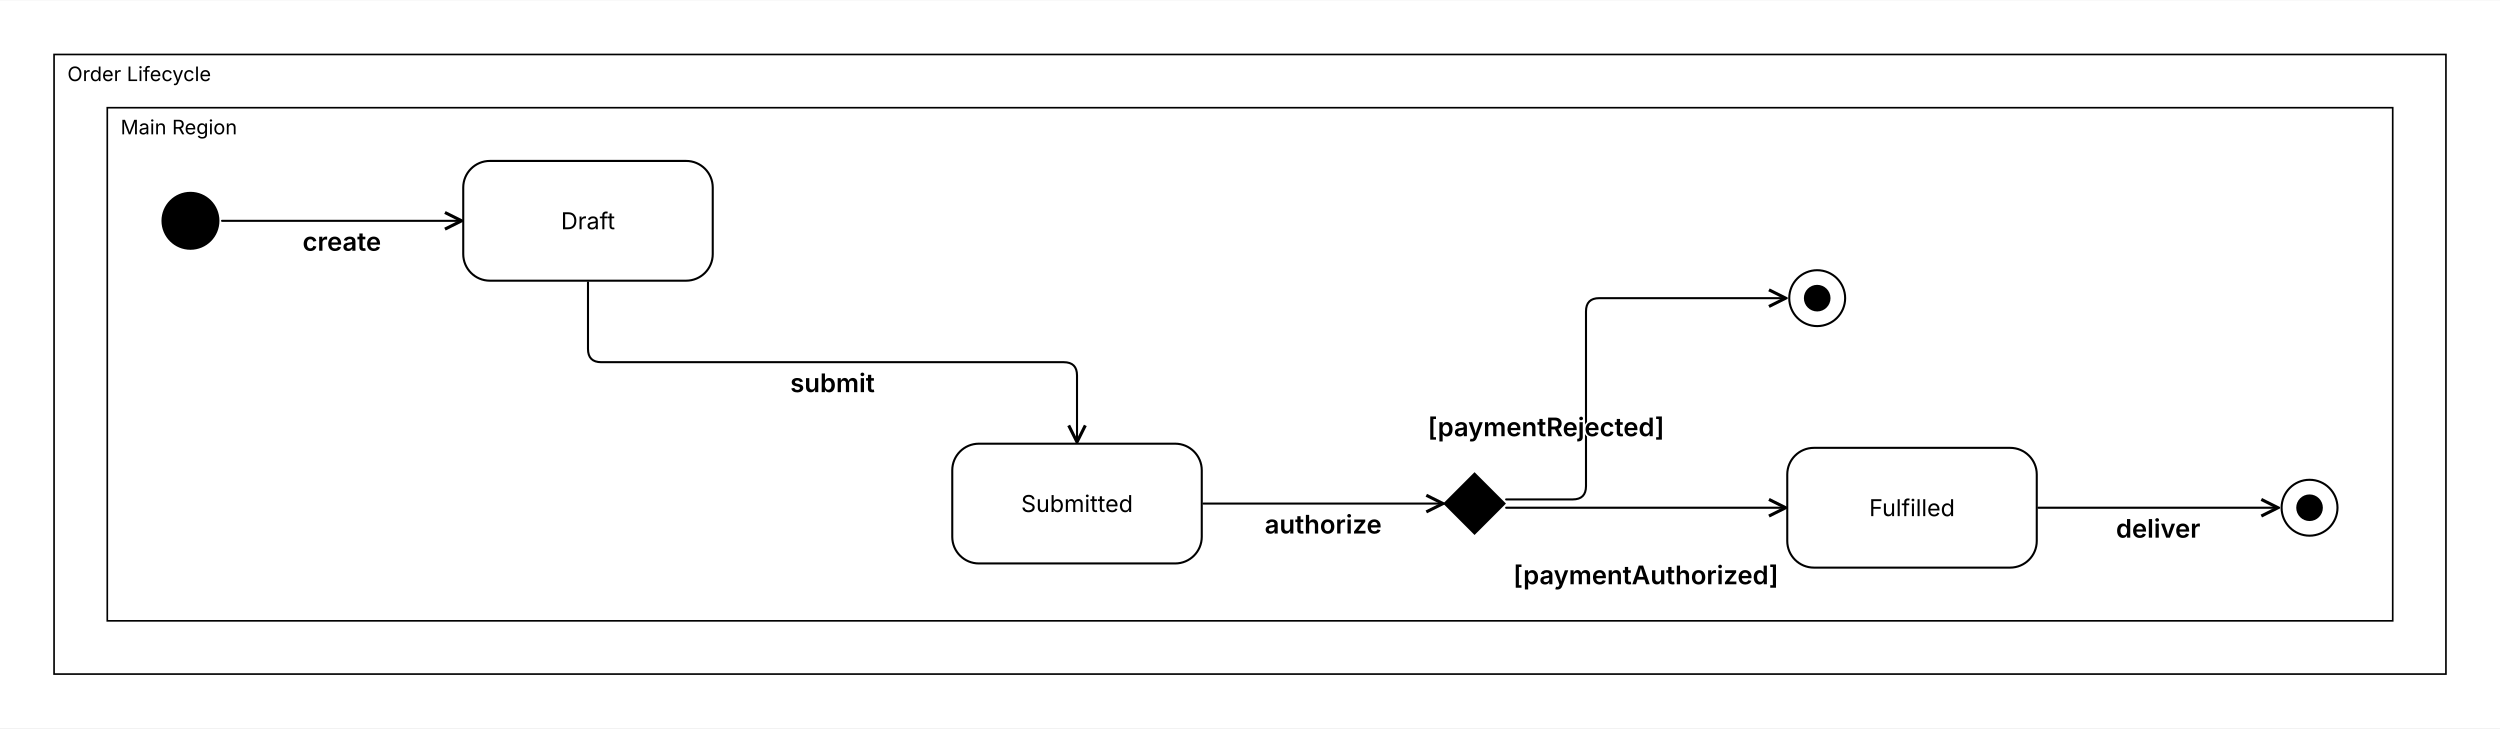
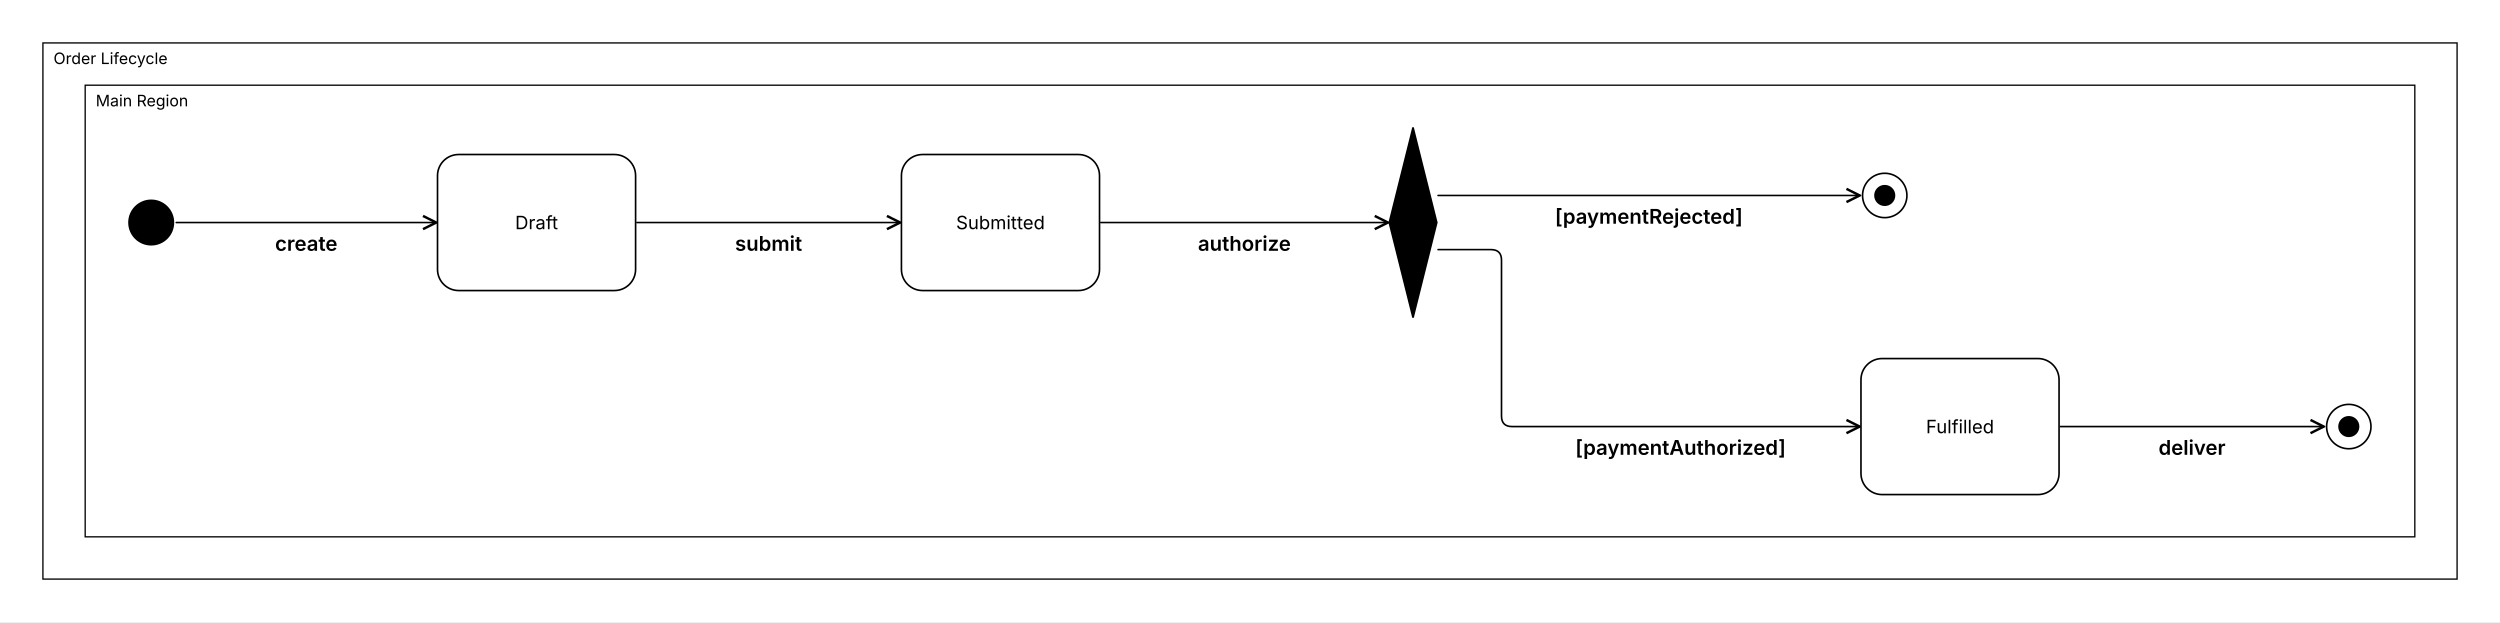
- <svg xmlns="http://www.w3.org/2000/svg" role="img" width="1503" height="438" viewBox="-20.5 -20.5 1503.0 437.5">
-   <rect x="-20.5" y="-20.5" width="1503.0" height="437.5" fill="#ffffff" />
+ <svg xmlns="http://www.w3.org/2000/svg" role="img" width="1893" height="471" viewBox="-20.5 -20.5 1893.1 471.0">
+   <rect x="-20.5" y="-20.5" width="1893.1" height="471.0" fill="#ffffff" />
  <g font-family="Inter, Arial, sans-serif" font-size="14">
    <g data-dediren-group-id="order-lifecycle-frame" data-dediren-group-type="StateMachine" data-dediren-group-source-id="order-lifecycle">
-       <rect x="12.0" y="12.0" width="1438.0" height="372.5" rx="0" fill="#ffffff" stroke="#000000" stroke-width="1" />
+       <rect x="12.0" y="12.0" width="1828.1" height="406.0" rx="0" fill="#ffffff" stroke="#000000" stroke-width="1" />
      <text x="20.0" y="28.0" fill="#000000" font-size="12">Order Lifecycle</text>
    </g>
    <g data-dediren-group-id="main-region-frame" data-dediren-group-type="Region" data-dediren-group-source-id="main-region">
-       <rect x="44.0" y="44.0" width="1374.0" height="308.5" rx="0" fill="#ffffff" stroke="#000000" stroke-width="1" />
+       <rect x="44.0" y="44.0" width="1764.1" height="342.0" rx="0" fill="#ffffff" stroke="#000000" stroke-width="1" />
      <text x="52.0" y="60.0" fill="#000000" font-size="12">Main Region</text>
    </g>
    <g data-dediren-edge-id="t-create">
      <marker id="marker-end-t-create" data-dediren-edge-marker-end="open_arrow" markerWidth="10" markerHeight="10" refX="9" refY="5" orient="auto">
        <path d="M 1 1 L 9 5 L 1 9" fill="none" stroke="#000000" stroke-width="1.5" />
      </marker>
-       <path d="M 113.0 112.0 L 257.0 112.0" fill="none" stroke="#000000" stroke-width="1.25" stroke-linecap="round" stroke-linejoin="round" marker-end="url(#marker-end-t-create)" />
-       <text x="185.0" y="130.0" text-anchor="middle" fill="none" font-size="15.4" font-weight="600" stroke="#ffffff" stroke-width="2">create</text>
-       <text x="185.0" y="130.0" text-anchor="middle" fill="#000000" font-size="15.4" font-weight="600">create</text>
+       <path d="M 113.0 148.0 L 309.8 148.0" fill="none" stroke="#000000" stroke-width="1.25" stroke-linecap="round" stroke-linejoin="round" marker-end="url(#marker-end-t-create)" />
+       <text x="211.4" y="169.4" text-anchor="middle" fill="none" font-size="15.4" font-weight="600" stroke="#ffffff" stroke-width="2">create</text>
+       <text x="211.4" y="169.4" text-anchor="middle" fill="#000000" font-size="15.4" font-weight="600">create</text>
    </g>
    <g data-dediren-edge-id="t-submit">
      <marker id="marker-end-t-submit" data-dediren-edge-marker-end="open_arrow" markerWidth="10" markerHeight="10" refX="9" refY="5" orient="auto">
        <path d="M 1 1 L 9 5 L 1 9" fill="none" stroke="#000000" stroke-width="1.5" />
      </marker>
-       <path d="M 333.0 149.0 L 333.0 189.0 Q 333.0 197.0 341.0 197.0 L 619.0 197.0 Q 627.0 197.0 627.0 205.0 L 627.0 245.0" fill="none" stroke="#000000" stroke-width="1.25" stroke-linecap="round" stroke-linejoin="round" marker-end="url(#marker-end-t-submit)" />
-       <text x="480.0" y="215.0" text-anchor="middle" fill="none" font-size="15.4" font-weight="600" stroke="#ffffff" stroke-width="2">submit</text>
-       <text x="480.0" y="215.0" text-anchor="middle" fill="#000000" font-size="15.4" font-weight="600">submit</text>
+       <path d="M 461.8 148.0 L 661.1 148.0" fill="none" stroke="#000000" stroke-width="1.25" stroke-linecap="round" stroke-linejoin="round" marker-end="url(#marker-end-t-submit)" />
+       <text x="561.5" y="169.4" text-anchor="middle" fill="none" font-size="15.4" font-weight="600" stroke="#ffffff" stroke-width="2">submit</text>
+       <text x="561.5" y="169.4" text-anchor="middle" fill="#000000" font-size="15.4" font-weight="600">submit</text>
    </g>
    <g data-dediren-edge-id="t-check-payment">
      <marker id="marker-end-t-check-payment" data-dediren-edge-marker-end="open_arrow" markerWidth="10" markerHeight="10" refX="9" refY="5" orient="auto">
        <path d="M 1 1 L 9 5 L 1 9" fill="none" stroke="#000000" stroke-width="1.5" />
      </marker>
-       <path d="M 703.0 282.0 L 847.0 282.0" fill="none" stroke="#000000" stroke-width="1.25" stroke-linecap="round" stroke-linejoin="round" marker-end="url(#marker-end-t-check-payment)" />
-       <text x="775.0" y="300.0" text-anchor="middle" fill="none" font-size="15.4" font-weight="600" stroke="#ffffff" stroke-width="2">authorize</text>
-       <text x="775.0" y="300.0" text-anchor="middle" fill="#000000" font-size="15.4" font-weight="600">authorize</text>
+       <path d="M 813.1 148.0 L 1030.5 148.0" fill="none" stroke="#000000" stroke-width="1.25" stroke-linecap="round" stroke-linejoin="round" marker-end="url(#marker-end-t-check-payment)" />
+       <text x="921.8" y="169.4" text-anchor="middle" fill="none" font-size="15.4" font-weight="600" stroke="#ffffff" stroke-width="2">authorize</text>
+       <text x="921.8" y="169.4" text-anchor="middle" fill="#000000" font-size="15.4" font-weight="600">authorize</text>
    </g>
    <g data-dediren-edge-id="t-approve">
      <marker id="marker-end-t-approve" data-dediren-edge-marker-end="open_arrow" markerWidth="10" markerHeight="10" refX="9" refY="5" orient="auto">
        <path d="M 1 1 L 9 5 L 1 9" fill="none" stroke="#000000" stroke-width="1.5" />
      </marker>
-       <path d="M 885.0 284.5 L 1053.0 284.5" fill="none" stroke="#000000" stroke-width="1.25" stroke-linecap="round" stroke-linejoin="round" marker-end="url(#marker-end-t-approve)" />
-       <text x="969.0" y="330.5" text-anchor="middle" fill="none" font-size="15.4" font-weight="600" stroke="#ffffff" stroke-width="2">[paymentAuthorized]</text>
-       <text x="969.0" y="330.5" text-anchor="middle" fill="#000000" font-size="15.4" font-weight="600">[paymentAuthorized]</text>
+       <path d="M 1068.5 168.5 L 1108.5 168.5 Q 1116.5 168.5 1116.5 176.5 L 1116.5 294.5 Q 1116.5 302.5 1124.5 302.5 L 1387.7 302.5" fill="none" stroke="#000000" stroke-width="1.25" stroke-linecap="round" stroke-linejoin="round" marker-end="url(#marker-end-t-approve)" />
+       <text x="1252.1" y="323.9" text-anchor="middle" fill="none" font-size="15.4" font-weight="600" stroke="#ffffff" stroke-width="2">[paymentAuthorized]</text>
+       <text x="1252.1" y="323.9" text-anchor="middle" fill="#000000" font-size="15.4" font-weight="600">[paymentAuthorized]</text>
    </g>
    <g data-dediren-edge-id="t-reject">
      <marker id="marker-end-t-reject" data-dediren-edge-marker-end="open_arrow" markerWidth="10" markerHeight="10" refX="9" refY="5" orient="auto">
        <path d="M 1 1 L 9 5 L 1 9" fill="none" stroke="#000000" stroke-width="1.5" />
      </marker>
-       <path d="M 885.0 279.5 L 925.0 279.5 Q 933.0 279.5 933.0 271.5 L 933.0 166.5 Q 933.0 158.5 941.0 158.5 L 1053.0 158.5" fill="none" stroke="#000000" stroke-width="1.25" stroke-linecap="round" stroke-linejoin="round" marker-end="url(#marker-end-t-reject)" />
-       <text x="909.0" y="241.5" text-anchor="middle" fill="none" font-size="15.4" font-weight="600" stroke="#ffffff" stroke-width="2">[paymentRejected]</text>
-       <text x="909.0" y="241.5" text-anchor="middle" fill="#000000" font-size="15.4" font-weight="600">[paymentRejected]</text>
+       <path d="M 1068.5 127.5 L 1387.7 127.5" fill="none" stroke="#000000" stroke-width="1.25" stroke-linecap="round" stroke-linejoin="round" marker-end="url(#marker-end-t-reject)" />
+       <text x="1228.1" y="148.9" text-anchor="middle" fill="none" font-size="15.4" font-weight="600" stroke="#ffffff" stroke-width="2">[paymentRejected]</text>
+       <text x="1228.1" y="148.9" text-anchor="middle" fill="#000000" font-size="15.4" font-weight="600">[paymentRejected]</text>
    </g>
    <g data-dediren-edge-id="t-close">
      <marker id="marker-end-t-close" data-dediren-edge-marker-end="open_arrow" markerWidth="10" markerHeight="10" refX="9" refY="5" orient="auto">
        <path d="M 1 1 L 9 5 L 1 9" fill="none" stroke="#000000" stroke-width="1.5" />
      </marker>
-       <path d="M 1205.0 284.5 L 1349.0 284.5" fill="none" stroke="#000000" stroke-width="1.25" stroke-linecap="round" stroke-linejoin="round" marker-end="url(#marker-end-t-close)" />
-       <text x="1277.0" y="302.5" text-anchor="middle" fill="none" font-size="15.4" font-weight="600" stroke="#ffffff" stroke-width="2">deliver</text>
-       <text x="1277.0" y="302.5" text-anchor="middle" fill="#000000" font-size="15.4" font-weight="600">deliver</text>
+       <path d="M 1539.7 302.5 L 1739.1 302.5" fill="none" stroke="#000000" stroke-width="1.25" stroke-linecap="round" stroke-linejoin="round" marker-end="url(#marker-end-t-close)" />
+       <text x="1639.4" y="323.9" text-anchor="middle" fill="none" font-size="15.4" font-weight="600" stroke="#ffffff" stroke-width="2">deliver</text>
+       <text x="1639.4" y="323.9" text-anchor="middle" fill="#000000" font-size="15.4" font-weight="600">deliver</text>
    </g>
    <g data-dediren-node-id="initial">
-       <circle data-dediren-node-shape="uml_pseudostate" cx="94.0" cy="112.0" r="16.8" fill="#000000" stroke="#000000" stroke-width="1.25" />
+       <circle data-dediren-node-shape="uml_pseudostate" cx="94.0" cy="148.0" r="16.8" fill="#000000" stroke="#000000" stroke-width="1.25" />
      <g data-dediren-node-decorator="uml_pseudostate" />
    </g>
    <g data-dediren-node-id="draft">
-       <rect data-dediren-node-shape="uml_state" x="258.0" y="76.0" width="150.0" height="72.0" rx="16" fill="#ffffff" stroke="#000000" stroke-width="1.25" />
+       <rect data-dediren-node-shape="uml_state" x="310.8" y="96.5" width="150.0" height="103.0" rx="16" fill="#ffffff" stroke="#000000" stroke-width="1.25" />
      <g data-dediren-node-decorator="uml_state" />
-       <text x="333.0" y="112.0" text-anchor="middle" dominant-baseline="middle" fill="#000000" font-size="14.0" textLength="30.3" lengthAdjust="spacing">Draft</text>
+       <text x="385.8" y="148.0" text-anchor="middle" dominant-baseline="middle" fill="#000000" font-size="14.0" textLength="30.3" lengthAdjust="spacing">Draft</text>
    </g>
    <g data-dediren-node-id="submitted">
-       <rect data-dediren-node-shape="uml_state" x="552.0" y="246.0" width="150.0" height="72.0" rx="16" fill="#ffffff" stroke="#000000" stroke-width="1.25" />
+       <rect data-dediren-node-shape="uml_state" x="662.1" y="96.5" width="150.0" height="103.0" rx="16" fill="#ffffff" stroke="#000000" stroke-width="1.25" />
      <g data-dediren-node-decorator="uml_state" />
-       <text x="627.0" y="282.0" text-anchor="middle" dominant-baseline="middle" fill="#000000" font-size="14.0" textLength="63.0" lengthAdjust="spacing">Submitted</text>
+       <text x="737.1" y="148.0" text-anchor="middle" dominant-baseline="middle" fill="#000000" font-size="14.0" textLength="63.0" lengthAdjust="spacing">Submitted</text>
    </g>
    <g data-dediren-node-id="payment-choice">
-       <path data-dediren-node-shape="uml_pseudostate" d="M 866.0 264.0 L 884.0 282.0 L 866.0 300.0 L 848.0 282.0 Z" fill="#000000" stroke="#000000" stroke-width="1.25" />
+       <path data-dediren-node-shape="uml_pseudostate" d="M 1049.5 76.0 L 1067.5 148.0 L 1049.5 220.0 L 1031.5 148.0 Z" fill="#000000" stroke="#000000" stroke-width="1.25" />
      <g data-dediren-node-decorator="uml_pseudostate" />
    </g>
    <g data-dediren-node-id="fulfilled">
-       <rect data-dediren-node-shape="uml_state" x="1054.0" y="248.5" width="150.0" height="72.0" rx="16" fill="#ffffff" stroke="#000000" stroke-width="1.25" />
+       <rect data-dediren-node-shape="uml_state" x="1388.7" y="251.0" width="150.0" height="103.0" rx="16" fill="#ffffff" stroke="#000000" stroke-width="1.25" />
      <g data-dediren-node-decorator="uml_state" />
-       <text x="1129.0" y="284.5" text-anchor="middle" dominant-baseline="middle" fill="#000000" font-size="14.0" textLength="48.2" lengthAdjust="spacing">Fulfilled</text>
+       <text x="1463.7" y="302.5" text-anchor="middle" dominant-baseline="middle" fill="#000000" font-size="14.0" textLength="48.2" lengthAdjust="spacing">Fulfilled</text>
    </g>
    <g data-dediren-node-id="closed">
      <g data-dediren-node-shape="uml_final_state">
-         <circle cx="1368.0" cy="284.5" r="16.8" fill="#ffffff" stroke="#000000" stroke-width="1.25" />
-         <circle cx="1368.0" cy="284.5" r="8.0" fill="#000000" />
+         <circle cx="1758.1" cy="302.5" r="16.8" fill="#ffffff" stroke="#000000" stroke-width="1.25" />
+         <circle cx="1758.1" cy="302.5" r="8.0" fill="#000000" />
      </g>
      <g data-dediren-node-decorator="uml_final_state" />
    </g>
    <g data-dediren-node-id="rejected">
      <g data-dediren-node-shape="uml_final_state">
-         <circle cx="1072.0" cy="158.5" r="16.8" fill="#ffffff" stroke="#000000" stroke-width="1.25" />
-         <circle cx="1072.0" cy="158.5" r="8.0" fill="#000000" />
+         <circle cx="1406.7" cy="127.5" r="16.8" fill="#ffffff" stroke="#000000" stroke-width="1.25" />
+         <circle cx="1406.7" cy="127.5" r="8.0" fill="#000000" />
      </g>
      <g data-dediren-node-decorator="uml_final_state" />
    </g>
  </g>
</svg>
